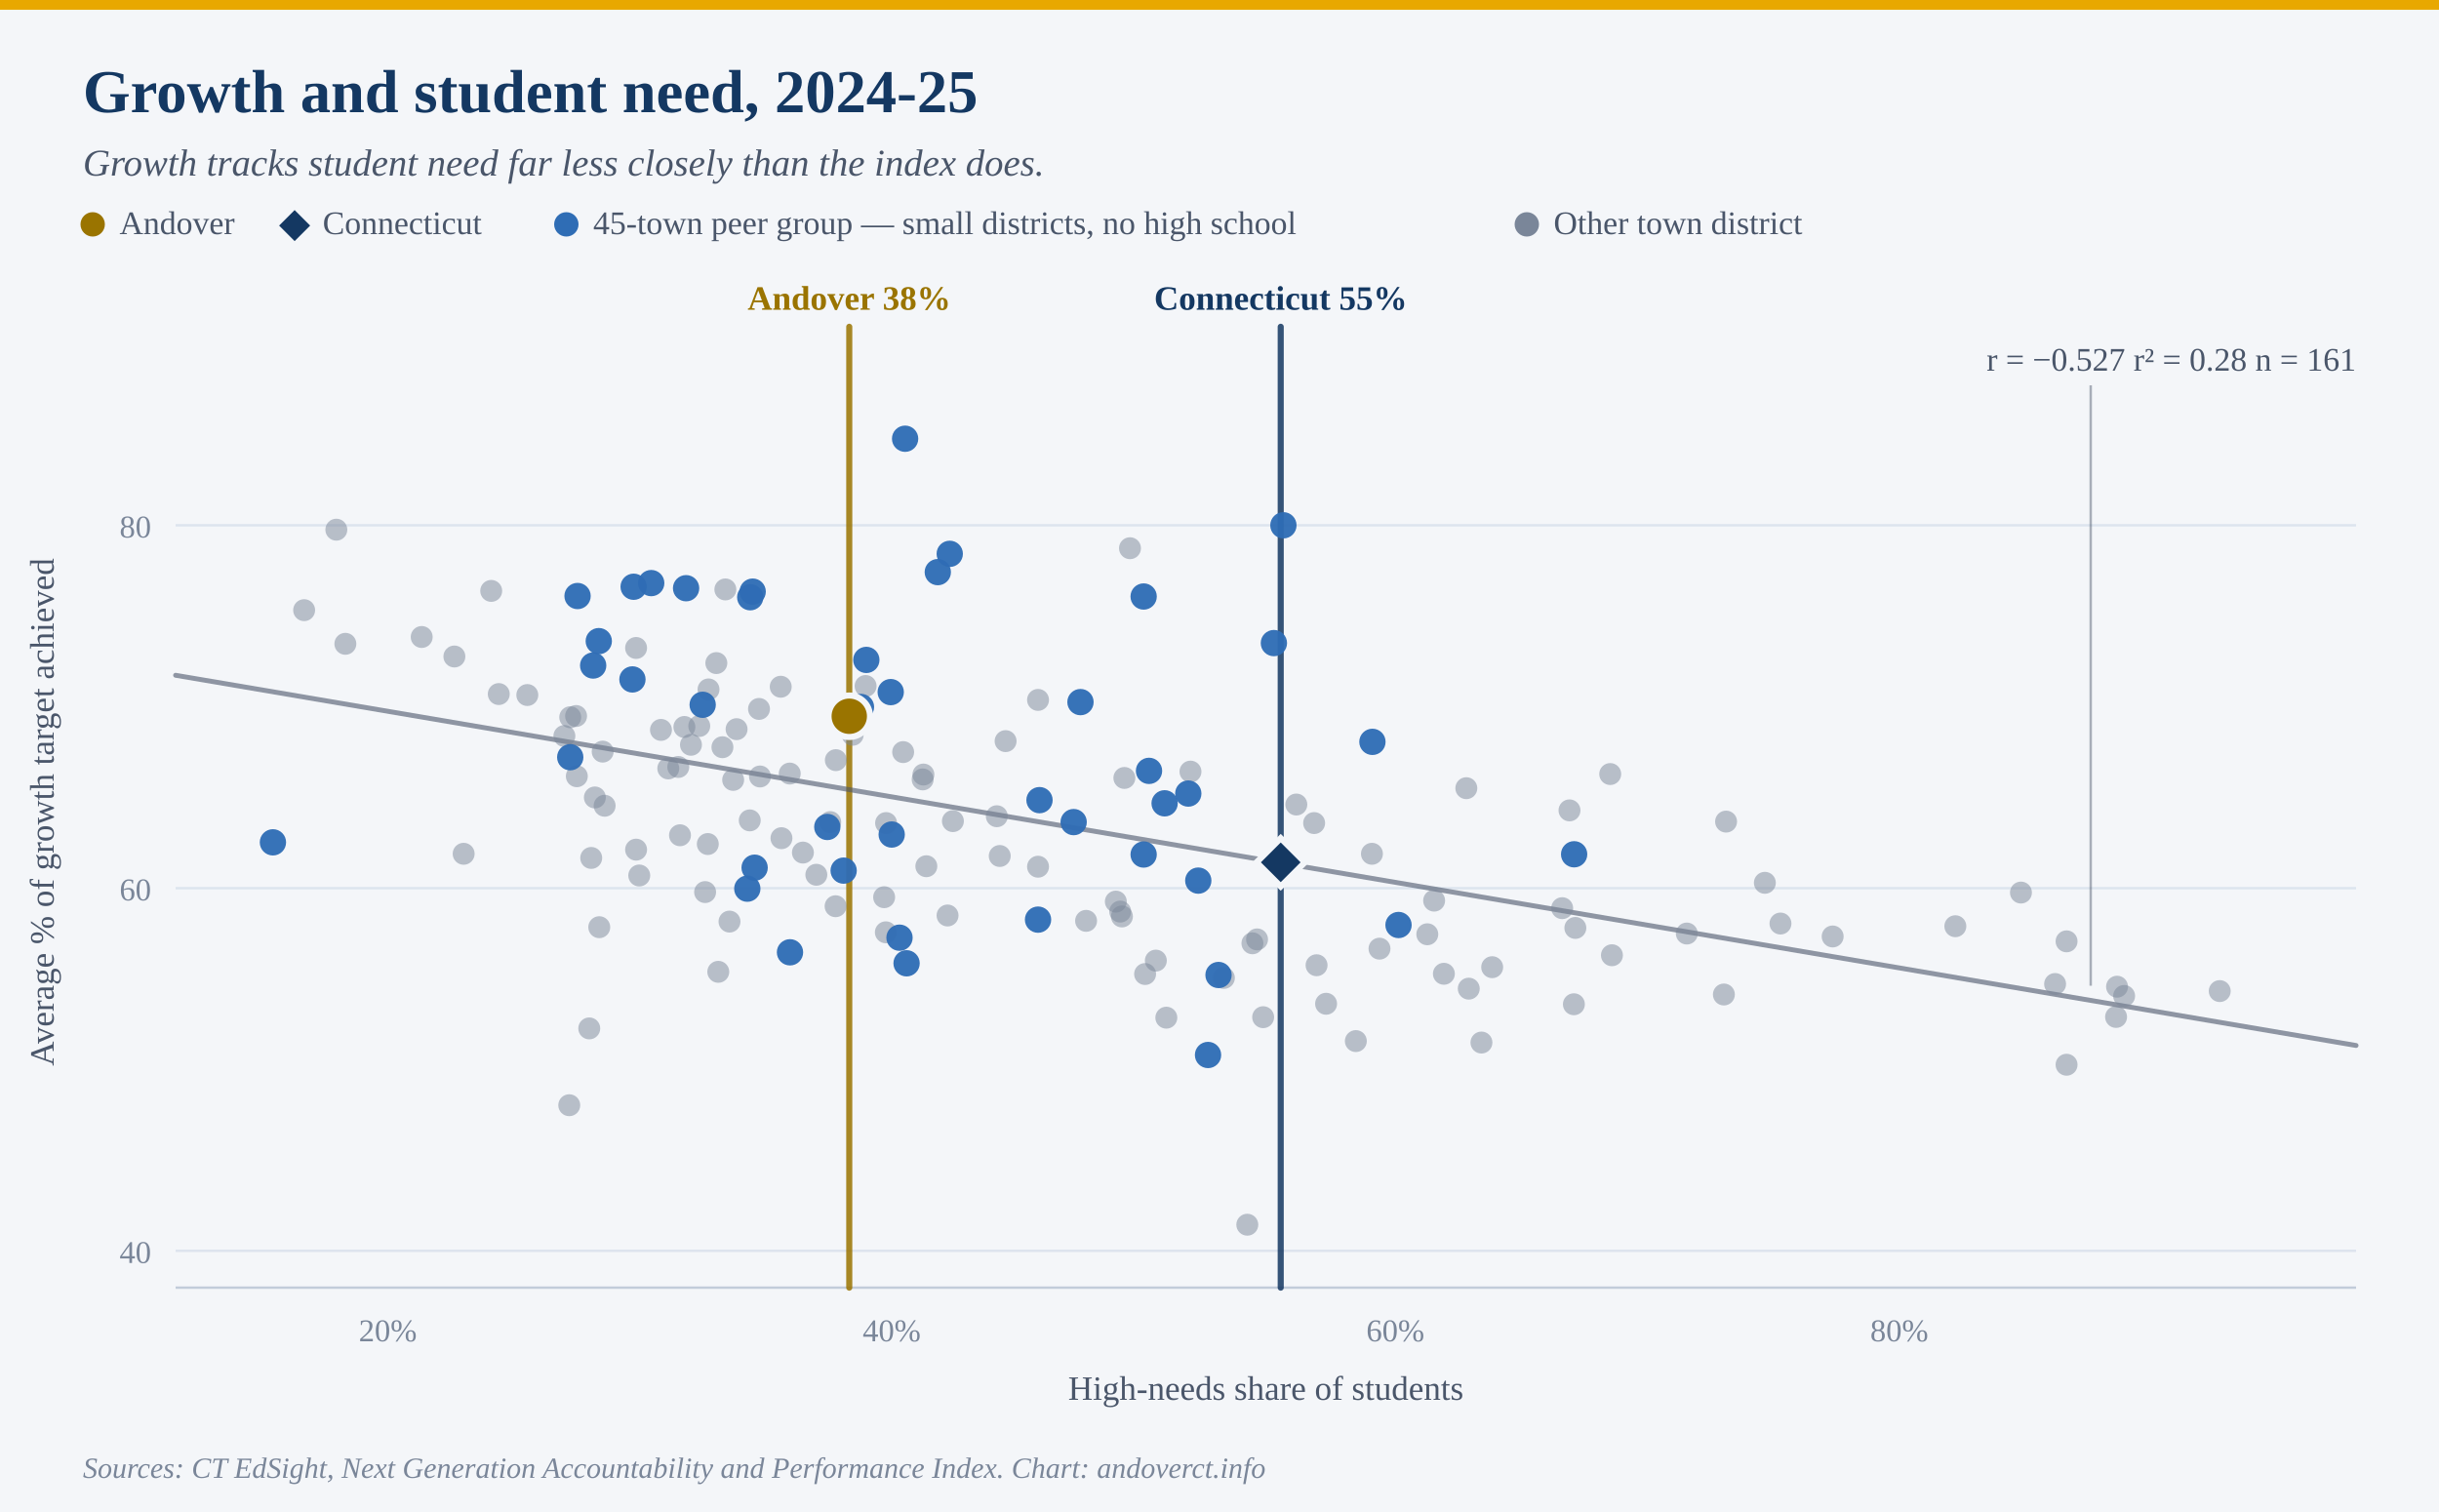
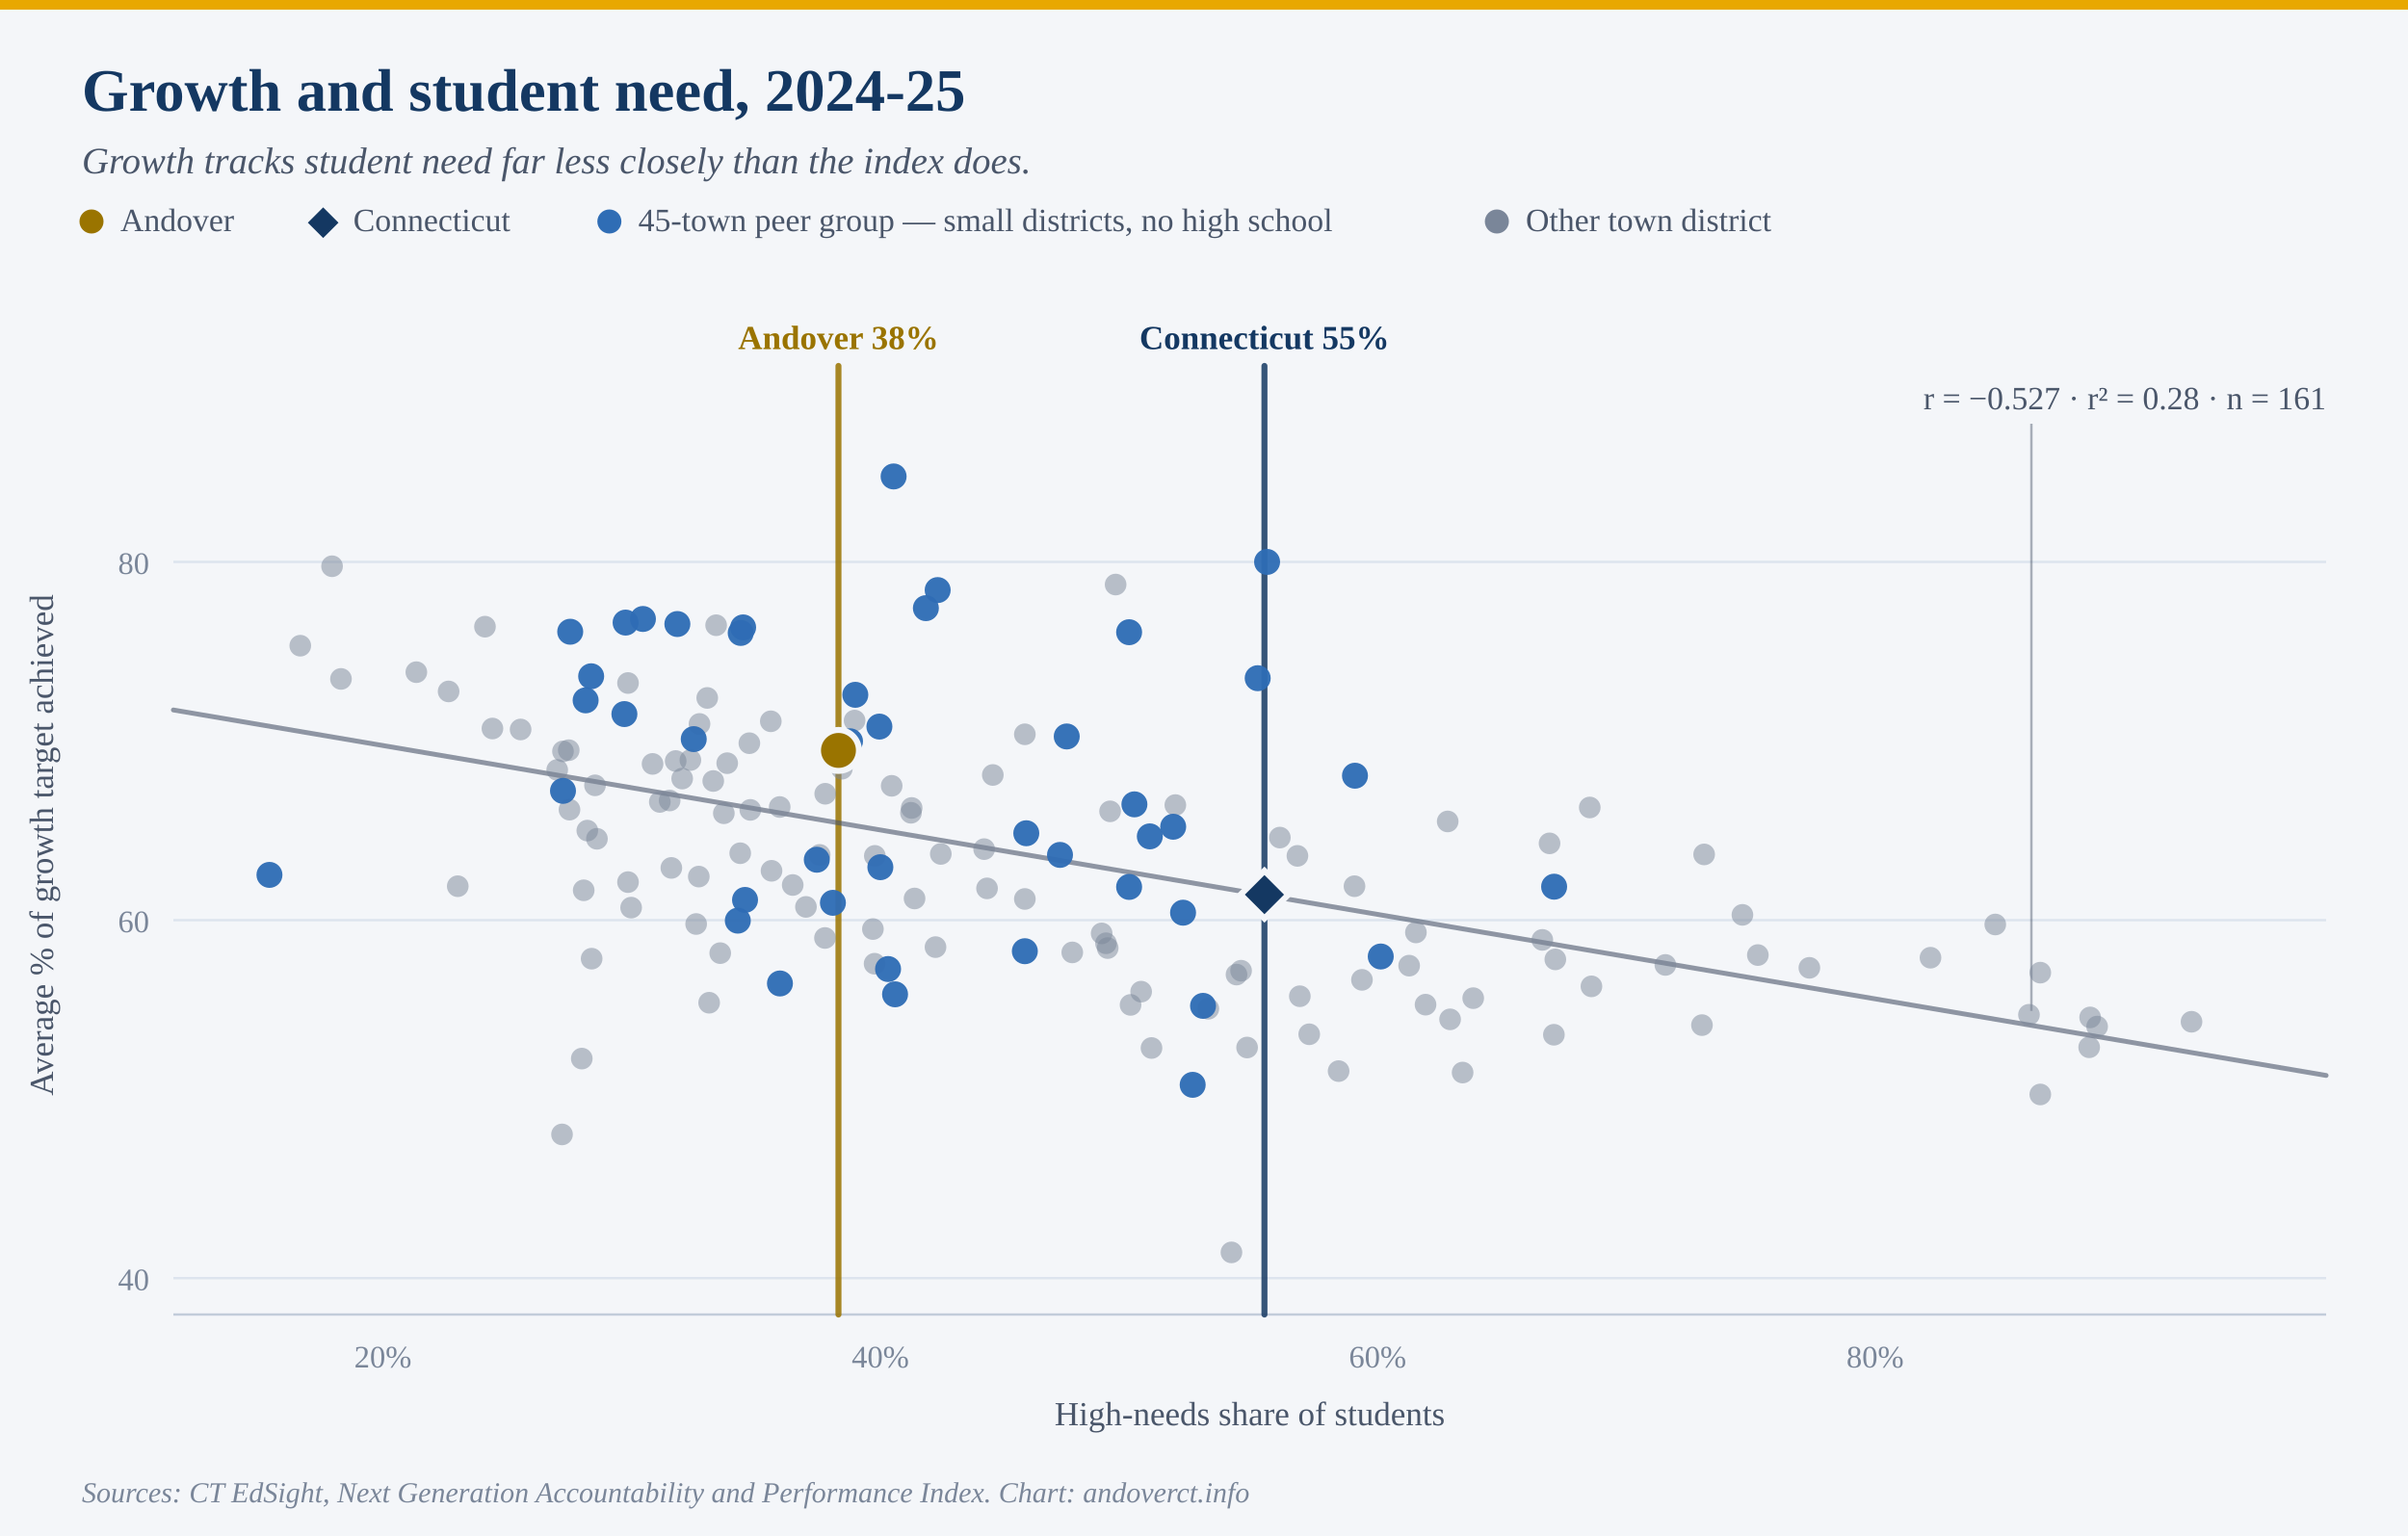
- <svg xmlns="http://www.w3.org/2000/svg" viewBox="0 0 1000 620" width="1000" height="620" role="img">
-   <rect width="1000" height="620" fill="#f4f6f9" />
+ <svg xmlns="http://www.w3.org/2000/svg" viewBox="0 0 1000 638" width="1000" height="638" role="img">
+   <rect width="1000" height="638" fill="#f4f6f9" />
  <rect x="0" y="0" width="1000" height="4" fill="#e8a800" />
  <text x="34" y="46" font-family="Georgia, 'Times New Roman', serif" font-size="25" font-weight="bold" fill="#143862">Growth and student need, 2024-25</text>
  <text x="34" y="72" font-family="Georgia, 'Times New Roman', serif" font-size="15.5" font-style="italic" fill="#4a566a">Growth tracks student need far less closely than the index does.</text>
  <circle cx="38" cy="92" r="5" fill="#9a7400" />
-   <text x="49" y="96" font-family="Georgia, 'Times New Roman', serif" font-size="13.5" fill="#4a566a">Andover</text>
-   <rect x="116.3" y="88" width="9" height="9" fill="#143862" transform="rotate(45 120.8 92.5)" />
-   <text x="132.3" y="96" font-family="Georgia, 'Times New Roman', serif" font-size="13.5" fill="#4a566a">Connecticut</text>
-   <circle cx="232.2" cy="92" r="5" fill="#2f6db5" />
-   <text x="243.2" y="96" font-family="Georgia, 'Times New Roman', serif" font-size="13.5" fill="#4a566a">45-town peer group — small districts, no high school</text>
-   <circle cx="626.0" cy="92" r="5" fill="#7a8699" />
-   <text x="637.0" y="96" font-family="Georgia, 'Times New Roman', serif" font-size="13.5" fill="#4a566a">Other town district</text>
-   <line x1="72.0" y1="512.9" x2="966.0" y2="512.9" stroke="#dde4ee" stroke-width="1" stroke-opacity="1" stroke-linecap="butt" />
-   <text x="62.0" y="517.9" font-family="Georgia, 'Times New Roman', serif" font-size="13" fill="#7a8699" text-anchor="end" font-weight="normal" font-style="normal">40</text>
-   <line x1="72.0" y1="364.2" x2="966.0" y2="364.2" stroke="#dde4ee" stroke-width="1" stroke-opacity="1" stroke-linecap="butt" />
-   <text x="62.0" y="369.2" font-family="Georgia, 'Times New Roman', serif" font-size="13" fill="#7a8699" text-anchor="end" font-weight="normal" font-style="normal">60</text>
-   <line x1="72.0" y1="215.4" x2="966.0" y2="215.4" stroke="#dde4ee" stroke-width="1" stroke-opacity="1" stroke-linecap="butt" />
-   <text x="62.0" y="220.4" font-family="Georgia, 'Times New Roman', serif" font-size="13" fill="#7a8699" text-anchor="end" font-weight="normal" font-style="normal">80</text>
-   <text x="159.0" y="550.0" font-family="Georgia, 'Times New Roman', serif" font-size="13" fill="#7a8699" text-anchor="middle" font-weight="normal" font-style="normal">20%</text>
-   <text x="365.6" y="550.0" font-family="Georgia, 'Times New Roman', serif" font-size="13" fill="#7a8699" text-anchor="middle" font-weight="normal" font-style="normal">40%</text>
-   <text x="572.1" y="550.0" font-family="Georgia, 'Times New Roman', serif" font-size="13" fill="#7a8699" text-anchor="middle" font-weight="normal" font-style="normal">60%</text>
-   <text x="778.7" y="550.0" font-family="Georgia, 'Times New Roman', serif" font-size="13" fill="#7a8699" text-anchor="middle" font-weight="normal" font-style="normal">80%</text>
-   <line x1="72.0" y1="528.0" x2="966.0" y2="528.0" stroke="#c2ccda" stroke-width="1" stroke-opacity="1" stroke-linecap="butt" />
-   <text x="519.0" y="574.0" font-family="Georgia, 'Times New Roman', serif" font-size="14" fill="#4a566a" text-anchor="middle" font-weight="normal" font-style="normal">High-needs share of students</text>
-   <text x="22" y="333.0" font-family="Georgia, 'Times New Roman', serif" font-size="14" fill="#4a566a" text-anchor="middle" transform="rotate(-90 22 333.0)">Average % of growth target achieved</text>
-   <line x1="348.2" y1="134.0" x2="348.2" y2="528.0" stroke="#9a7400" stroke-width="2.5" stroke-opacity="0.85" stroke-linecap="round" />
-   <text x="348.2" y="127.0" font-family="Georgia, 'Times New Roman', serif" font-size="14" fill="#9a7400" text-anchor="middle" font-weight="bold" font-style="normal">Andover 38%</text>
-   <line x1="525.1" y1="134.0" x2="525.1" y2="528.0" stroke="#143862" stroke-width="2.5" stroke-opacity="0.85" stroke-linecap="round" />
-   <text x="525.1" y="127.0" font-family="Georgia, 'Times New Roman', serif" font-size="14" fill="#143862" text-anchor="middle" font-weight="bold" font-style="normal">Connecticut 55%</text>
-   <line x1="72.0" y1="276.9" x2="966.0" y2="428.7" stroke="#4a566a" stroke-width="2" stroke-opacity="0.6" stroke-linecap="round" />
-   <line x1="857.2" y1="158.0" x2="857.2" y2="404.2" stroke="#4a566a" stroke-width="1" stroke-opacity="0.45" stroke-linecap="butt" />
-   <text x="966.0" y="152.0" font-family="Georgia, 'Times New Roman', serif" font-size="13.5" fill="#4a566a" text-anchor="end" font-weight="normal" font-style="normal">r = −0.527   r² = 0.28   n = 161</text>
-   <circle cx="706.8" cy="407.8" r="4.5" fill="#7a8699" fill-opacity="0.5" />
-   <circle cx="204.5" cy="284.6" r="4.5" fill="#7a8699" fill-opacity="0.5" />
-   <circle cx="342.6" cy="371.6" r="4.5" fill="#7a8699" fill-opacity="0.5" />
-   <circle cx="425.6" cy="287.0" r="4.5" fill="#7a8699" fill-opacity="0.5" />
-   <circle cx="602.2" cy="405.4" r="4.5" fill="#7a8699" fill-opacity="0.5" />
-   <circle cx="247.9" cy="330.4" r="4.5" fill="#7a8699" fill-opacity="0.5" />
-   <circle cx="460.0" cy="375.8" r="4.5" fill="#7a8699" fill-opacity="0.5" />
-   <circle cx="910.1" cy="406.4" r="4.5" fill="#7a8699" fill-opacity="0.5" />
-   <circle cx="592.0" cy="399.3" r="4.5" fill="#7a8699" fill-opacity="0.5" />
-   <circle cx="307.4" cy="336.4" r="4.5" fill="#7a8699" fill-opacity="0.5" />
-   <circle cx="296.2" cy="306.4" r="4.5" fill="#7a8699" fill-opacity="0.5" />
-   <circle cx="260.8" cy="265.7" r="4.5" fill="#7a8699" fill-opacity="0.5" />
-   <circle cx="473.9" cy="393.9" r="4.5" fill="#7a8699" fill-opacity="0.5" />
-   <circle cx="323.8" cy="317.2" r="4.5" fill="#7a8699" fill-opacity="0.5" />
-   <circle cx="311.2" cy="290.7" r="4.5" fill="#7a8699" fill-opacity="0.5" />
-   <circle cx="349.6" cy="301.3" r="4.5" fill="#7a8699" fill-opacity="0.5" />
-   <circle cx="730.0" cy="378.7" r="4.5" fill="#7a8699" fill-opacity="0.5" />
-   <circle cx="186.3" cy="269.2" r="4.5" fill="#7a8699" fill-opacity="0.5" />
-   <circle cx="645.3" cy="411.8" r="4.5" fill="#7a8699" fill-opacity="0.5" />
-   <circle cx="274.0" cy="315.1" r="4.5" fill="#7a8699" fill-opacity="0.5" />
-   <circle cx="294.5" cy="398.5" r="4.5" fill="#7a8699" fill-opacity="0.5" />
-   <circle cx="329.2" cy="349.6" r="4.5" fill="#7a8699" fill-opacity="0.5" />
-   <circle cx="751.4" cy="384.0" r="4.5" fill="#7a8699" fill-opacity="0.5" />
-   <circle cx="691.6" cy="382.8" r="4.5" fill="#7a8699" fill-opacity="0.5" />
-   <circle cx="379.8" cy="355.2" r="4.5" fill="#7a8699" fill-opacity="0.5" />
-   <circle cx="660.2" cy="317.4" r="4.5" fill="#7a8699" fill-opacity="0.5" />
-   <circle cx="278.8" cy="342.5" r="4.5" fill="#7a8699" fill-opacity="0.5" />
-   <circle cx="543.7" cy="411.6" r="4.5" fill="#7a8699" fill-opacity="0.5" />
-   <circle cx="280.6" cy="298.1" r="4.5" fill="#7a8699" fill-opacity="0.5" />
-   <circle cx="293.7" cy="271.9" r="4.5" fill="#7a8699" fill-opacity="0.5" />
-   <circle cx="231.4" cy="301.8" r="4.5" fill="#7a8699" fill-opacity="0.5" />
-   <circle cx="286.7" cy="297.7" r="4.5" fill="#7a8699" fill-opacity="0.5" />
-   <circle cx="297.4" cy="241.7" r="4.5" fill="#7a8699" fill-opacity="0.5" />
-   <circle cx="562.5" cy="350.1" r="4.5" fill="#7a8699" fill-opacity="0.5" />
-   <circle cx="539.8" cy="395.8" r="4.5" fill="#7a8699" fill-opacity="0.5" />
-   <circle cx="236.2" cy="293.6" r="4.5" fill="#7a8699" fill-opacity="0.5" />
-   <circle cx="515.4" cy="385.2" r="4.5" fill="#7a8699" fill-opacity="0.5" />
-   <circle cx="867.6" cy="417.0" r="4.5" fill="#7a8699" fill-opacity="0.5" />
-   <circle cx="565.6" cy="389.0" r="4.5" fill="#7a8699" fill-opacity="0.5" />
-   <circle cx="378.6" cy="317.6" r="4.5" fill="#7a8699" fill-opacity="0.5" />
-   <circle cx="363.2" cy="382.3" r="4.5" fill="#7a8699" fill-opacity="0.5" />
-   <circle cx="172.9" cy="261.2" r="4.5" fill="#7a8699" fill-opacity="0.5" />
-   <circle cx="660.9" cy="391.7" r="4.5" fill="#7a8699" fill-opacity="0.5" />
-   <circle cx="828.6" cy="366.0" r="4.5" fill="#7a8699" fill-opacity="0.5" />
-   <circle cx="555.9" cy="426.9" r="4.5" fill="#7a8699" fill-opacity="0.5" />
-   <circle cx="412.3" cy="303.9" r="4.5" fill="#7a8699" fill-opacity="0.5" />
-   <circle cx="262.1" cy="359.0" r="4.5" fill="#7a8699" fill-opacity="0.5" />
-   <circle cx="501.8" cy="401.0" r="4.5" fill="#7a8699" fill-opacity="0.5" />
-   <circle cx="645.9" cy="380.5" r="4.5" fill="#7a8699" fill-opacity="0.5" />
-   <circle cx="847.3" cy="436.6" r="4.5" fill="#7a8699" fill-opacity="0.5" />
-   <circle cx="137.9" cy="217.2" r="4.5" fill="#7a8699" fill-opacity="0.5" />
-   <circle cx="311.6" cy="318.4" r="4.5" fill="#7a8699" fill-opacity="0.5" />
-   <circle cx="842.6" cy="403.5" r="4.5" fill="#7a8699" fill-opacity="0.5" />
-   <circle cx="870.9" cy="408.4" r="4.5" fill="#7a8699" fill-opacity="0.5" />
-   <circle cx="459.3" cy="373.8" r="4.5" fill="#7a8699" fill-opacity="0.5" />
-   <circle cx="461.0" cy="319.0" r="4.5" fill="#7a8699" fill-opacity="0.5" />
-   <circle cx="233.8" cy="294.1" r="4.5" fill="#7a8699" fill-opacity="0.5" />
-   <circle cx="289.1" cy="365.8" r="4.5" fill="#7a8699" fill-opacity="0.5" />
-   <circle cx="320.4" cy="343.7" r="4.5" fill="#7a8699" fill-opacity="0.5" />
-   <circle cx="241.6" cy="421.7" r="4.5" fill="#7a8699" fill-opacity="0.5" />
-   <circle cx="643.5" cy="332.3" r="4.5" fill="#7a8699" fill-opacity="0.5" />
-   <circle cx="847.3" cy="386.0" r="4.5" fill="#7a8699" fill-opacity="0.5" />
-   <circle cx="370.3" cy="308.4" r="4.5" fill="#7a8699" fill-opacity="0.5" />
-   <circle cx="260.8" cy="348.4" r="4.5" fill="#7a8699" fill-opacity="0.5" />
-   <circle cx="585.2" cy="383.1" r="4.5" fill="#7a8699" fill-opacity="0.5" />
-   <circle cx="488.1" cy="316.4" r="4.5" fill="#7a8699" fill-opacity="0.5" />
-   <circle cx="517.9" cy="417.1" r="4.5" fill="#7a8699" fill-opacity="0.5" />
-   <circle cx="388.5" cy="375.4" r="4.5" fill="#7a8699" fill-opacity="0.5" />
-   <circle cx="607.4" cy="427.5" r="4.5" fill="#7a8699" fill-opacity="0.5" />
-   <circle cx="299.1" cy="377.9" r="4.5" fill="#7a8699" fill-opacity="0.5" />
-   <circle cx="242.4" cy="351.8" r="4.5" fill="#7a8699" fill-opacity="0.5" />
-   <circle cx="362.5" cy="367.9" r="4.5" fill="#7a8699" fill-opacity="0.5" />
-   <circle cx="233.4" cy="453.2" r="4.5" fill="#7a8699" fill-opacity="0.5" />
-   <circle cx="290.2" cy="346.1" r="4.5" fill="#7a8699" fill-opacity="0.5" />
-   <circle cx="511.4" cy="502.2" r="4.5" fill="#7a8699" fill-opacity="0.5" />
-   <circle cx="283.3" cy="305.4" r="4.5" fill="#7a8699" fill-opacity="0.5" />
-   <circle cx="278.1" cy="314.5" r="4.5" fill="#7a8699" fill-opacity="0.5" />
-   <circle cx="320.1" cy="281.6" r="4.5" fill="#7a8699" fill-opacity="0.5" />
-   <circle cx="245.7" cy="380.2" r="4.5" fill="#7a8699" fill-opacity="0.5" />
-   <circle cx="340.4" cy="337.1" r="4.5" fill="#7a8699" fill-opacity="0.5" />
-   <circle cx="236.5" cy="318.3" r="4.5" fill="#7a8699" fill-opacity="0.5" />
-   <circle cx="247.1" cy="308.2" r="4.5" fill="#7a8699" fill-opacity="0.5" />
-   <circle cx="363.3" cy="337.5" r="4.5" fill="#7a8699" fill-opacity="0.5" />
-   <circle cx="216.2" cy="285.0" r="4.5" fill="#7a8699" fill-opacity="0.5" />
-   <circle cx="354.9" cy="281.3" r="4.5" fill="#7a8699" fill-opacity="0.5" />
-   <circle cx="531.5" cy="329.9" r="4.5" fill="#7a8699" fill-opacity="0.5" />
-   <circle cx="469.5" cy="399.4" r="4.5" fill="#7a8699" fill-opacity="0.5" />
-   <circle cx="271.0" cy="299.3" r="4.5" fill="#7a8699" fill-opacity="0.5" />
-   <circle cx="190.1" cy="350.1" r="4.5" fill="#7a8699" fill-opacity="0.5" />
-   <circle cx="300.6" cy="319.8" r="4.5" fill="#7a8699" fill-opacity="0.5" />
-   <circle cx="342.7" cy="311.7" r="4.5" fill="#7a8699" fill-opacity="0.5" />
-   <circle cx="445.3" cy="377.6" r="4.5" fill="#7a8699" fill-opacity="0.5" />
-   <circle cx="640.5" cy="372.4" r="4.5" fill="#7a8699" fill-opacity="0.5" />
-   <circle cx="334.7" cy="358.7" r="4.5" fill="#7a8699" fill-opacity="0.5" />
-   <circle cx="611.8" cy="396.6" r="4.5" fill="#7a8699" fill-opacity="0.5" />
-   <circle cx="290.5" cy="282.7" r="4.5" fill="#7a8699" fill-opacity="0.5" />
-   <circle cx="457.5" cy="369.7" r="4.5" fill="#7a8699" fill-opacity="0.5" />
-   <circle cx="513.5" cy="386.8" r="4.5" fill="#7a8699" fill-opacity="0.5" />
-   <circle cx="243.9" cy="327.0" r="4.5" fill="#7a8699" fill-opacity="0.5" />
-   <circle cx="723.6" cy="362.0" r="4.5" fill="#7a8699" fill-opacity="0.5" />
-   <circle cx="302.0" cy="299.0" r="4.5" fill="#7a8699" fill-opacity="0.5" />
-   <circle cx="601.2" cy="323.2" r="4.5" fill="#7a8699" fill-opacity="0.5" />
-   <circle cx="425.6" cy="355.4" r="4.5" fill="#7a8699" fill-opacity="0.5" />
-   <circle cx="868.0" cy="404.6" r="4.5" fill="#7a8699" fill-opacity="0.5" />
-   <circle cx="409.9" cy="351.0" r="4.5" fill="#7a8699" fill-opacity="0.5" />
-   <circle cx="478.2" cy="417.3" r="4.5" fill="#7a8699" fill-opacity="0.5" />
-   <circle cx="378.3" cy="319.6" r="4.5" fill="#7a8699" fill-opacity="0.5" />
-   <circle cx="707.7" cy="336.9" r="4.5" fill="#7a8699" fill-opacity="0.5" />
-   <circle cx="463.3" cy="224.8" r="4.5" fill="#7a8699" fill-opacity="0.5" />
-   <circle cx="124.7" cy="250.2" r="4.5" fill="#7a8699" fill-opacity="0.5" />
-   <circle cx="141.6" cy="264.0" r="4.5" fill="#7a8699" fill-opacity="0.5" />
-   <circle cx="390.7" cy="336.7" r="4.5" fill="#7a8699" fill-opacity="0.5" />
-   <circle cx="201.4" cy="242.3" r="4.5" fill="#7a8699" fill-opacity="0.5" />
-   <circle cx="801.7" cy="379.8" r="4.5" fill="#7a8699" fill-opacity="0.5" />
-   <circle cx="588.0" cy="369.3" r="4.5" fill="#7a8699" fill-opacity="0.5" />
-   <circle cx="538.8" cy="337.5" r="4.5" fill="#7a8699" fill-opacity="0.5" />
-   <circle cx="408.7" cy="334.7" r="4.5" fill="#7a8699" fill-opacity="0.5" />
-   <circle cx="440.2" cy="337.1" r="5.4" fill="#2f6db5" fill-opacity="0.95" />
-   <circle cx="443.0" cy="287.9" r="5.4" fill="#2f6db5" fill-opacity="0.95" />
-   <circle cx="307.6" cy="244.9" r="5.4" fill="#2f6db5" fill-opacity="0.95" />
-   <circle cx="468.9" cy="244.6" r="5.4" fill="#2f6db5" fill-opacity="0.95" />
-   <circle cx="425.6" cy="377.1" r="5.4" fill="#2f6db5" fill-opacity="0.95" />
-   <circle cx="491.3" cy="361.1" r="5.4" fill="#2f6db5" fill-opacity="0.95" />
-   <circle cx="371.7" cy="395.0" r="5.4" fill="#2f6db5" fill-opacity="0.95" />
-   <circle cx="495.3" cy="432.6" r="5.4" fill="#2f6db5" fill-opacity="0.95" />
-   <circle cx="308.6" cy="242.6" r="5.4" fill="#2f6db5" fill-opacity="0.95" />
-   <circle cx="371.1" cy="179.9" r="5.4" fill="#2f6db5" fill-opacity="0.95" />
-   <circle cx="309.4" cy="355.8" r="5.4" fill="#2f6db5" fill-opacity="0.95" />
-   <circle cx="389.4" cy="227.1" r="5.4" fill="#2f6db5" fill-opacity="0.95" />
-   <circle cx="426.2" cy="328.1" r="5.4" fill="#2f6db5" fill-opacity="0.95" />
-   <circle cx="384.5" cy="234.6" r="5.4" fill="#2f6db5" fill-opacity="0.95" />
-   <circle cx="233.8" cy="310.5" r="5.4" fill="#2f6db5" fill-opacity="0.95" />
-   <circle cx="345.9" cy="357.0" r="5.4" fill="#2f6db5" fill-opacity="0.95" />
-   <circle cx="243.2" cy="272.9" r="5.4" fill="#2f6db5" fill-opacity="0.95" />
-   <circle cx="522.3" cy="263.7" r="5.4" fill="#2f6db5" fill-opacity="0.95" />
-   <circle cx="288.1" cy="289.0" r="5.4" fill="#2f6db5" fill-opacity="0.95" />
-   <circle cx="245.5" cy="262.9" r="5.4" fill="#2f6db5" fill-opacity="0.95" />
-   <circle cx="355.2" cy="270.6" r="5.4" fill="#2f6db5" fill-opacity="0.95" />
-   <circle cx="468.9" cy="350.4" r="5.4" fill="#2f6db5" fill-opacity="0.95" />
-   <circle cx="365.2" cy="283.8" r="5.4" fill="#2f6db5" fill-opacity="0.95" />
-   <circle cx="236.8" cy="244.4" r="5.4" fill="#2f6db5" fill-opacity="0.95" />
-   <circle cx="339.2" cy="339.1" r="5.4" fill="#2f6db5" fill-opacity="0.95" />
-   <circle cx="365.6" cy="342.2" r="5.4" fill="#2f6db5" fill-opacity="0.95" />
-   <circle cx="487.2" cy="325.4" r="5.4" fill="#2f6db5" fill-opacity="0.95" />
-   <circle cx="267.0" cy="239.1" r="5.4" fill="#2f6db5" fill-opacity="0.95" />
-   <circle cx="353.0" cy="289.9" r="5.4" fill="#2f6db5" fill-opacity="0.95" />
-   <circle cx="368.8" cy="384.5" r="5.4" fill="#2f6db5" fill-opacity="0.95" />
-   <circle cx="259.3" cy="278.6" r="5.4" fill="#2f6db5" fill-opacity="0.95" />
-   <circle cx="306.4" cy="364.4" r="5.4" fill="#2f6db5" fill-opacity="0.95" />
-   <circle cx="281.3" cy="241.2" r="5.4" fill="#2f6db5" fill-opacity="0.95" />
-   <circle cx="562.7" cy="304.2" r="5.4" fill="#2f6db5" fill-opacity="0.95" />
-   <circle cx="526.2" cy="215.4" r="5.4" fill="#2f6db5" fill-opacity="0.95" />
-   <circle cx="111.9" cy="345.4" r="5.4" fill="#2f6db5" fill-opacity="0.95" />
-   <circle cx="573.4" cy="379.3" r="5.4" fill="#2f6db5" fill-opacity="0.95" />
-   <circle cx="499.6" cy="399.8" r="5.4" fill="#2f6db5" fill-opacity="0.95" />
-   <circle cx="477.5" cy="329.4" r="5.4" fill="#2f6db5" fill-opacity="0.95" />
-   <circle cx="471.1" cy="316.1" r="5.4" fill="#2f6db5" fill-opacity="0.95" />
-   <circle cx="645.4" cy="350.3" r="5.4" fill="#2f6db5" fill-opacity="0.95" />
-   <circle cx="259.8" cy="240.6" r="5.4" fill="#2f6db5" fill-opacity="0.95" />
-   <circle cx="323.9" cy="390.5" r="5.4" fill="#2f6db5" fill-opacity="0.95" />
-   <circle cx="348.2" cy="293.7" r="8.5" fill="#9a7400" fill-opacity="1" stroke="#f4f6f9" stroke-width="2.5" />
-   <rect x="518.1" y="346.6" width="14" height="14" fill="#143862" stroke="#f4f6f9" stroke-width="2.5" transform="rotate(45 525.1 353.6)" />
-   <text x="34" y="606" font-family="Georgia, 'Times New Roman', serif" font-size="12" font-style="italic" fill="#7a8699">Sources: CT EdSight, Next Generation Accountability and Performance Index. Chart: andoverct.info</text>
+   <text x="50" y="96" font-family="Georgia, 'Times New Roman', serif" font-size="13.5" fill="#4a566a">Andover</text>
+   <rect x="129.703" y="88" width="9" height="9" fill="#143862" transform="rotate(45 134.2031 92.5)" />
+   <text x="146.703" y="96" font-family="Georgia, 'Times New Roman', serif" font-size="13.5" fill="#4a566a">Connecticut</text>
+   <circle cx="253.062" cy="92" r="5" fill="#2f6db5" />
+   <text x="265.062" y="96" font-family="Georgia, 'Times New Roman', serif" font-size="13.5" fill="#4a566a">45-town peer group — small districts, no high school</text>
+   <circle cx="621.625" cy="92" r="5" fill="#7a8699" />
+   <text x="633.625" y="96" font-family="Georgia, 'Times New Roman', serif" font-size="13.5" fill="#4a566a">Other town district</text>
+   <line x1="72.0" y1="530.9" x2="966.0" y2="530.9" stroke="#dde4ee" stroke-width="1" stroke-opacity="1" stroke-linecap="butt" />
+   <text x="62.0" y="535.9" font-family="Georgia, 'Times New Roman', serif" font-size="13" fill="#7a8699" text-anchor="end" font-weight="normal" font-style="normal">40</text>
+   <line x1="72.0" y1="382.2" x2="966.0" y2="382.2" stroke="#dde4ee" stroke-width="1" stroke-opacity="1" stroke-linecap="butt" />
+   <text x="62.0" y="387.2" font-family="Georgia, 'Times New Roman', serif" font-size="13" fill="#7a8699" text-anchor="end" font-weight="normal" font-style="normal">60</text>
+   <line x1="72.0" y1="233.4" x2="966.0" y2="233.4" stroke="#dde4ee" stroke-width="1" stroke-opacity="1" stroke-linecap="butt" />
+   <text x="62.0" y="238.4" font-family="Georgia, 'Times New Roman', serif" font-size="13" fill="#7a8699" text-anchor="end" font-weight="normal" font-style="normal">80</text>
+   <text x="159.0" y="568.0" font-family="Georgia, 'Times New Roman', serif" font-size="13" fill="#7a8699" text-anchor="middle" font-weight="normal" font-style="normal">20%</text>
+   <text x="365.6" y="568.0" font-family="Georgia, 'Times New Roman', serif" font-size="13" fill="#7a8699" text-anchor="middle" font-weight="normal" font-style="normal">40%</text>
+   <text x="572.1" y="568.0" font-family="Georgia, 'Times New Roman', serif" font-size="13" fill="#7a8699" text-anchor="middle" font-weight="normal" font-style="normal">60%</text>
+   <text x="778.7" y="568.0" font-family="Georgia, 'Times New Roman', serif" font-size="13" fill="#7a8699" text-anchor="middle" font-weight="normal" font-style="normal">80%</text>
+   <line x1="72.0" y1="546.0" x2="966.0" y2="546.0" stroke="#c2ccda" stroke-width="1" stroke-opacity="1" stroke-linecap="butt" />
+   <text x="519.0" y="592.0" font-family="Georgia, 'Times New Roman', serif" font-size="14" fill="#4a566a" text-anchor="middle" font-weight="normal" font-style="normal">High-needs share of students</text>
+   <text x="22" y="351.0" font-family="Georgia, 'Times New Roman', serif" font-size="14" fill="#4a566a" text-anchor="middle" transform="rotate(-90 22 351.0)">Average % of growth target achieved</text>
+   <line x1="348.2" y1="152.0" x2="348.2" y2="546.0" stroke="#9a7400" stroke-width="2.5" stroke-opacity="0.85" stroke-linecap="round" />
+   <text x="348.2" y="145.0" font-family="Georgia, 'Times New Roman', serif" font-size="14" fill="#9a7400" text-anchor="middle" font-weight="bold" font-style="normal">Andover 38%</text>
+   <line x1="525.1" y1="152.0" x2="525.1" y2="546.0" stroke="#143862" stroke-width="2.5" stroke-opacity="0.85" stroke-linecap="round" />
+   <text x="525.1" y="145.0" font-family="Georgia, 'Times New Roman', serif" font-size="14" fill="#143862" text-anchor="middle" font-weight="bold" font-style="normal">Connecticut 55%</text>
+   <line x1="72.0" y1="294.9" x2="966.0" y2="446.7" stroke="#4a566a" stroke-width="2" stroke-opacity="0.6" stroke-linecap="round" />
+   <line x1="843.6" y1="176.0" x2="843.6" y2="419.9" stroke="#4a566a" stroke-width="1" stroke-opacity="0.45" stroke-linecap="butt" />
+   <text x="966.0" y="170.0" font-family="Georgia, 'Times New Roman', serif" font-size="13.5" fill="#4a566a" text-anchor="end" font-weight="normal" font-style="normal">r = −0.527  ·  r² = 0.28  ·  n = 161</text>
+   <circle cx="706.8" cy="425.8" r="4.5" fill="#7a8699" fill-opacity="0.5" />
+   <circle cx="204.5" cy="302.6" r="4.5" fill="#7a8699" fill-opacity="0.5" />
+   <circle cx="342.6" cy="389.6" r="4.5" fill="#7a8699" fill-opacity="0.5" />
+   <circle cx="425.6" cy="305.0" r="4.5" fill="#7a8699" fill-opacity="0.5" />
+   <circle cx="602.2" cy="423.4" r="4.5" fill="#7a8699" fill-opacity="0.5" />
+   <circle cx="247.9" cy="348.4" r="4.5" fill="#7a8699" fill-opacity="0.5" />
+   <circle cx="460.0" cy="393.8" r="4.5" fill="#7a8699" fill-opacity="0.5" />
+   <circle cx="910.1" cy="424.4" r="4.5" fill="#7a8699" fill-opacity="0.5" />
+   <circle cx="592.0" cy="417.3" r="4.5" fill="#7a8699" fill-opacity="0.5" />
+   <circle cx="307.4" cy="354.4" r="4.5" fill="#7a8699" fill-opacity="0.5" />
+   <circle cx="296.2" cy="324.4" r="4.5" fill="#7a8699" fill-opacity="0.5" />
+   <circle cx="260.8" cy="283.7" r="4.5" fill="#7a8699" fill-opacity="0.5" />
+   <circle cx="473.9" cy="411.9" r="4.5" fill="#7a8699" fill-opacity="0.5" />
+   <circle cx="323.8" cy="335.2" r="4.5" fill="#7a8699" fill-opacity="0.5" />
+   <circle cx="311.2" cy="308.7" r="4.5" fill="#7a8699" fill-opacity="0.5" />
+   <circle cx="349.6" cy="319.3" r="4.5" fill="#7a8699" fill-opacity="0.5" />
+   <circle cx="730.0" cy="396.7" r="4.5" fill="#7a8699" fill-opacity="0.5" />
+   <circle cx="186.3" cy="287.2" r="4.5" fill="#7a8699" fill-opacity="0.5" />
+   <circle cx="645.3" cy="429.8" r="4.5" fill="#7a8699" fill-opacity="0.5" />
+   <circle cx="274.0" cy="333.1" r="4.5" fill="#7a8699" fill-opacity="0.5" />
+   <circle cx="294.5" cy="416.5" r="4.5" fill="#7a8699" fill-opacity="0.5" />
+   <circle cx="329.2" cy="367.6" r="4.5" fill="#7a8699" fill-opacity="0.5" />
+   <circle cx="751.4" cy="402.0" r="4.5" fill="#7a8699" fill-opacity="0.5" />
+   <circle cx="691.6" cy="400.8" r="4.5" fill="#7a8699" fill-opacity="0.5" />
+   <circle cx="379.8" cy="373.2" r="4.5" fill="#7a8699" fill-opacity="0.5" />
+   <circle cx="660.2" cy="335.4" r="4.5" fill="#7a8699" fill-opacity="0.5" />
+   <circle cx="278.8" cy="360.5" r="4.5" fill="#7a8699" fill-opacity="0.5" />
+   <circle cx="543.7" cy="429.6" r="4.5" fill="#7a8699" fill-opacity="0.5" />
+   <circle cx="280.6" cy="316.1" r="4.5" fill="#7a8699" fill-opacity="0.5" />
+   <circle cx="293.7" cy="289.9" r="4.5" fill="#7a8699" fill-opacity="0.5" />
+   <circle cx="231.4" cy="319.8" r="4.5" fill="#7a8699" fill-opacity="0.5" />
+   <circle cx="286.7" cy="315.7" r="4.5" fill="#7a8699" fill-opacity="0.5" />
+   <circle cx="297.4" cy="259.7" r="4.5" fill="#7a8699" fill-opacity="0.5" />
+   <circle cx="562.5" cy="368.1" r="4.5" fill="#7a8699" fill-opacity="0.5" />
+   <circle cx="539.8" cy="413.8" r="4.5" fill="#7a8699" fill-opacity="0.5" />
+   <circle cx="236.2" cy="311.6" r="4.5" fill="#7a8699" fill-opacity="0.5" />
+   <circle cx="515.4" cy="403.2" r="4.5" fill="#7a8699" fill-opacity="0.5" />
+   <circle cx="867.6" cy="435.0" r="4.5" fill="#7a8699" fill-opacity="0.5" />
+   <circle cx="565.6" cy="407.0" r="4.5" fill="#7a8699" fill-opacity="0.5" />
+   <circle cx="378.6" cy="335.6" r="4.5" fill="#7a8699" fill-opacity="0.5" />
+   <circle cx="363.2" cy="400.3" r="4.5" fill="#7a8699" fill-opacity="0.5" />
+   <circle cx="172.9" cy="279.2" r="4.5" fill="#7a8699" fill-opacity="0.5" />
+   <circle cx="660.9" cy="409.7" r="4.5" fill="#7a8699" fill-opacity="0.5" />
+   <circle cx="828.6" cy="384.0" r="4.5" fill="#7a8699" fill-opacity="0.5" />
+   <circle cx="555.9" cy="444.9" r="4.5" fill="#7a8699" fill-opacity="0.5" />
+   <circle cx="412.3" cy="321.9" r="4.5" fill="#7a8699" fill-opacity="0.5" />
+   <circle cx="262.1" cy="377.0" r="4.5" fill="#7a8699" fill-opacity="0.5" />
+   <circle cx="501.8" cy="419.0" r="4.5" fill="#7a8699" fill-opacity="0.5" />
+   <circle cx="645.9" cy="398.5" r="4.5" fill="#7a8699" fill-opacity="0.5" />
+   <circle cx="847.3" cy="454.6" r="4.5" fill="#7a8699" fill-opacity="0.5" />
+   <circle cx="137.9" cy="235.2" r="4.5" fill="#7a8699" fill-opacity="0.5" />
+   <circle cx="311.6" cy="336.4" r="4.5" fill="#7a8699" fill-opacity="0.5" />
+   <circle cx="842.6" cy="421.5" r="4.5" fill="#7a8699" fill-opacity="0.5" />
+   <circle cx="870.9" cy="426.4" r="4.5" fill="#7a8699" fill-opacity="0.5" />
+   <circle cx="459.3" cy="391.8" r="4.5" fill="#7a8699" fill-opacity="0.5" />
+   <circle cx="461.0" cy="337.0" r="4.5" fill="#7a8699" fill-opacity="0.5" />
+   <circle cx="233.8" cy="312.1" r="4.5" fill="#7a8699" fill-opacity="0.5" />
+   <circle cx="289.1" cy="383.8" r="4.5" fill="#7a8699" fill-opacity="0.5" />
+   <circle cx="320.4" cy="361.7" r="4.5" fill="#7a8699" fill-opacity="0.5" />
+   <circle cx="241.6" cy="439.7" r="4.5" fill="#7a8699" fill-opacity="0.5" />
+   <circle cx="643.5" cy="350.3" r="4.5" fill="#7a8699" fill-opacity="0.5" />
+   <circle cx="847.3" cy="404.0" r="4.5" fill="#7a8699" fill-opacity="0.5" />
+   <circle cx="370.3" cy="326.4" r="4.5" fill="#7a8699" fill-opacity="0.5" />
+   <circle cx="260.8" cy="366.4" r="4.5" fill="#7a8699" fill-opacity="0.5" />
+   <circle cx="585.2" cy="401.1" r="4.5" fill="#7a8699" fill-opacity="0.5" />
+   <circle cx="488.1" cy="334.4" r="4.5" fill="#7a8699" fill-opacity="0.5" />
+   <circle cx="517.9" cy="435.1" r="4.5" fill="#7a8699" fill-opacity="0.5" />
+   <circle cx="388.5" cy="393.4" r="4.5" fill="#7a8699" fill-opacity="0.5" />
+   <circle cx="607.4" cy="445.5" r="4.5" fill="#7a8699" fill-opacity="0.5" />
+   <circle cx="299.1" cy="395.9" r="4.5" fill="#7a8699" fill-opacity="0.5" />
+   <circle cx="242.4" cy="369.8" r="4.5" fill="#7a8699" fill-opacity="0.5" />
+   <circle cx="362.5" cy="385.9" r="4.5" fill="#7a8699" fill-opacity="0.5" />
+   <circle cx="233.4" cy="471.2" r="4.5" fill="#7a8699" fill-opacity="0.5" />
+   <circle cx="290.2" cy="364.1" r="4.5" fill="#7a8699" fill-opacity="0.5" />
+   <circle cx="511.4" cy="520.2" r="4.5" fill="#7a8699" fill-opacity="0.5" />
+   <circle cx="283.3" cy="323.4" r="4.5" fill="#7a8699" fill-opacity="0.5" />
+   <circle cx="278.1" cy="332.5" r="4.5" fill="#7a8699" fill-opacity="0.5" />
+   <circle cx="320.1" cy="299.6" r="4.5" fill="#7a8699" fill-opacity="0.5" />
+   <circle cx="245.7" cy="398.2" r="4.5" fill="#7a8699" fill-opacity="0.5" />
+   <circle cx="340.4" cy="355.1" r="4.5" fill="#7a8699" fill-opacity="0.5" />
+   <circle cx="236.5" cy="336.3" r="4.5" fill="#7a8699" fill-opacity="0.5" />
+   <circle cx="247.1" cy="326.2" r="4.5" fill="#7a8699" fill-opacity="0.5" />
+   <circle cx="363.3" cy="355.5" r="4.5" fill="#7a8699" fill-opacity="0.5" />
+   <circle cx="216.2" cy="303.0" r="4.5" fill="#7a8699" fill-opacity="0.5" />
+   <circle cx="354.9" cy="299.3" r="4.5" fill="#7a8699" fill-opacity="0.5" />
+   <circle cx="531.5" cy="347.9" r="4.5" fill="#7a8699" fill-opacity="0.5" />
+   <circle cx="469.5" cy="417.4" r="4.5" fill="#7a8699" fill-opacity="0.5" />
+   <circle cx="271.0" cy="317.3" r="4.5" fill="#7a8699" fill-opacity="0.5" />
+   <circle cx="190.1" cy="368.1" r="4.5" fill="#7a8699" fill-opacity="0.5" />
+   <circle cx="300.6" cy="337.8" r="4.5" fill="#7a8699" fill-opacity="0.5" />
+   <circle cx="342.7" cy="329.7" r="4.5" fill="#7a8699" fill-opacity="0.5" />
+   <circle cx="445.3" cy="395.6" r="4.5" fill="#7a8699" fill-opacity="0.5" />
+   <circle cx="640.5" cy="390.4" r="4.5" fill="#7a8699" fill-opacity="0.5" />
+   <circle cx="334.7" cy="376.7" r="4.5" fill="#7a8699" fill-opacity="0.5" />
+   <circle cx="611.8" cy="414.6" r="4.5" fill="#7a8699" fill-opacity="0.5" />
+   <circle cx="290.5" cy="300.7" r="4.5" fill="#7a8699" fill-opacity="0.5" />
+   <circle cx="457.5" cy="387.7" r="4.5" fill="#7a8699" fill-opacity="0.5" />
+   <circle cx="513.5" cy="404.8" r="4.5" fill="#7a8699" fill-opacity="0.5" />
+   <circle cx="243.9" cy="345.0" r="4.5" fill="#7a8699" fill-opacity="0.5" />
+   <circle cx="723.6" cy="380.0" r="4.5" fill="#7a8699" fill-opacity="0.5" />
+   <circle cx="302.0" cy="317.0" r="4.5" fill="#7a8699" fill-opacity="0.5" />
+   <circle cx="601.2" cy="341.2" r="4.5" fill="#7a8699" fill-opacity="0.5" />
+   <circle cx="425.6" cy="373.4" r="4.5" fill="#7a8699" fill-opacity="0.5" />
+   <circle cx="868.0" cy="422.6" r="4.5" fill="#7a8699" fill-opacity="0.5" />
+   <circle cx="409.9" cy="369.0" r="4.5" fill="#7a8699" fill-opacity="0.5" />
+   <circle cx="478.2" cy="435.3" r="4.5" fill="#7a8699" fill-opacity="0.5" />
+   <circle cx="378.3" cy="337.6" r="4.5" fill="#7a8699" fill-opacity="0.5" />
+   <circle cx="707.7" cy="354.9" r="4.5" fill="#7a8699" fill-opacity="0.5" />
+   <circle cx="463.3" cy="242.8" r="4.5" fill="#7a8699" fill-opacity="0.5" />
+   <circle cx="124.7" cy="268.2" r="4.5" fill="#7a8699" fill-opacity="0.5" />
+   <circle cx="141.6" cy="282.0" r="4.5" fill="#7a8699" fill-opacity="0.5" />
+   <circle cx="390.7" cy="354.7" r="4.5" fill="#7a8699" fill-opacity="0.5" />
+   <circle cx="201.4" cy="260.3" r="4.5" fill="#7a8699" fill-opacity="0.5" />
+   <circle cx="801.7" cy="397.8" r="4.5" fill="#7a8699" fill-opacity="0.5" />
+   <circle cx="588.0" cy="387.3" r="4.5" fill="#7a8699" fill-opacity="0.5" />
+   <circle cx="538.8" cy="355.5" r="4.5" fill="#7a8699" fill-opacity="0.5" />
+   <circle cx="408.7" cy="352.7" r="4.5" fill="#7a8699" fill-opacity="0.5" />
+   <circle cx="440.2" cy="355.1" r="5.4" fill="#2f6db5" fill-opacity="0.95" />
+   <circle cx="443.0" cy="305.9" r="5.4" fill="#2f6db5" fill-opacity="0.95" />
+   <circle cx="307.6" cy="262.9" r="5.4" fill="#2f6db5" fill-opacity="0.95" />
+   <circle cx="468.9" cy="262.6" r="5.4" fill="#2f6db5" fill-opacity="0.95" />
+   <circle cx="425.6" cy="395.1" r="5.4" fill="#2f6db5" fill-opacity="0.95" />
+   <circle cx="491.3" cy="379.1" r="5.4" fill="#2f6db5" fill-opacity="0.95" />
+   <circle cx="371.7" cy="413.0" r="5.4" fill="#2f6db5" fill-opacity="0.95" />
+   <circle cx="495.3" cy="450.6" r="5.4" fill="#2f6db5" fill-opacity="0.95" />
+   <circle cx="308.6" cy="260.6" r="5.4" fill="#2f6db5" fill-opacity="0.95" />
+   <circle cx="371.1" cy="197.9" r="5.4" fill="#2f6db5" fill-opacity="0.95" />
+   <circle cx="309.4" cy="373.8" r="5.4" fill="#2f6db5" fill-opacity="0.95" />
+   <circle cx="389.4" cy="245.1" r="5.4" fill="#2f6db5" fill-opacity="0.95" />
+   <circle cx="426.2" cy="346.1" r="5.4" fill="#2f6db5" fill-opacity="0.95" />
+   <circle cx="384.5" cy="252.6" r="5.4" fill="#2f6db5" fill-opacity="0.95" />
+   <circle cx="233.8" cy="328.5" r="5.4" fill="#2f6db5" fill-opacity="0.95" />
+   <circle cx="345.9" cy="375.0" r="5.4" fill="#2f6db5" fill-opacity="0.95" />
+   <circle cx="243.2" cy="290.9" r="5.4" fill="#2f6db5" fill-opacity="0.95" />
+   <circle cx="522.3" cy="281.7" r="5.4" fill="#2f6db5" fill-opacity="0.95" />
+   <circle cx="288.1" cy="307.0" r="5.4" fill="#2f6db5" fill-opacity="0.95" />
+   <circle cx="245.5" cy="280.9" r="5.4" fill="#2f6db5" fill-opacity="0.95" />
+   <circle cx="355.2" cy="288.6" r="5.4" fill="#2f6db5" fill-opacity="0.95" />
+   <circle cx="468.9" cy="368.4" r="5.4" fill="#2f6db5" fill-opacity="0.95" />
+   <circle cx="365.2" cy="301.8" r="5.4" fill="#2f6db5" fill-opacity="0.95" />
+   <circle cx="236.8" cy="262.4" r="5.4" fill="#2f6db5" fill-opacity="0.95" />
+   <circle cx="339.2" cy="357.1" r="5.4" fill="#2f6db5" fill-opacity="0.95" />
+   <circle cx="365.6" cy="360.2" r="5.4" fill="#2f6db5" fill-opacity="0.95" />
+   <circle cx="487.2" cy="343.4" r="5.4" fill="#2f6db5" fill-opacity="0.95" />
+   <circle cx="267.0" cy="257.1" r="5.4" fill="#2f6db5" fill-opacity="0.95" />
+   <circle cx="353.0" cy="307.9" r="5.4" fill="#2f6db5" fill-opacity="0.95" />
+   <circle cx="368.8" cy="402.5" r="5.4" fill="#2f6db5" fill-opacity="0.95" />
+   <circle cx="259.3" cy="296.6" r="5.4" fill="#2f6db5" fill-opacity="0.95" />
+   <circle cx="306.4" cy="382.4" r="5.4" fill="#2f6db5" fill-opacity="0.95" />
+   <circle cx="281.3" cy="259.2" r="5.4" fill="#2f6db5" fill-opacity="0.95" />
+   <circle cx="562.7" cy="322.2" r="5.4" fill="#2f6db5" fill-opacity="0.95" />
+   <circle cx="526.2" cy="233.4" r="5.4" fill="#2f6db5" fill-opacity="0.95" />
+   <circle cx="111.9" cy="363.4" r="5.4" fill="#2f6db5" fill-opacity="0.95" />
+   <circle cx="573.4" cy="397.3" r="5.4" fill="#2f6db5" fill-opacity="0.95" />
+   <circle cx="499.6" cy="417.8" r="5.4" fill="#2f6db5" fill-opacity="0.95" />
+   <circle cx="477.5" cy="347.4" r="5.4" fill="#2f6db5" fill-opacity="0.95" />
+   <circle cx="471.1" cy="334.1" r="5.4" fill="#2f6db5" fill-opacity="0.95" />
+   <circle cx="645.4" cy="368.3" r="5.4" fill="#2f6db5" fill-opacity="0.95" />
+   <circle cx="259.8" cy="258.6" r="5.4" fill="#2f6db5" fill-opacity="0.95" />
+   <circle cx="323.9" cy="408.5" r="5.4" fill="#2f6db5" fill-opacity="0.95" />
+   <circle cx="348.2" cy="311.7" r="8.5" fill="#9a7400" fill-opacity="1" stroke="#f4f6f9" stroke-width="2.5" />
+   <rect x="518.1" y="364.6" width="14" height="14" fill="#143862" stroke="#f4f6f9" stroke-width="2.5" transform="rotate(45 525.1 371.6)" />
+   <text x="34" y="624" font-family="Georgia, 'Times New Roman', serif" font-size="12" font-style="italic" fill="#7a8699">Sources: CT EdSight, Next Generation Accountability and Performance Index. Chart: andoverct.info</text>
</svg>
